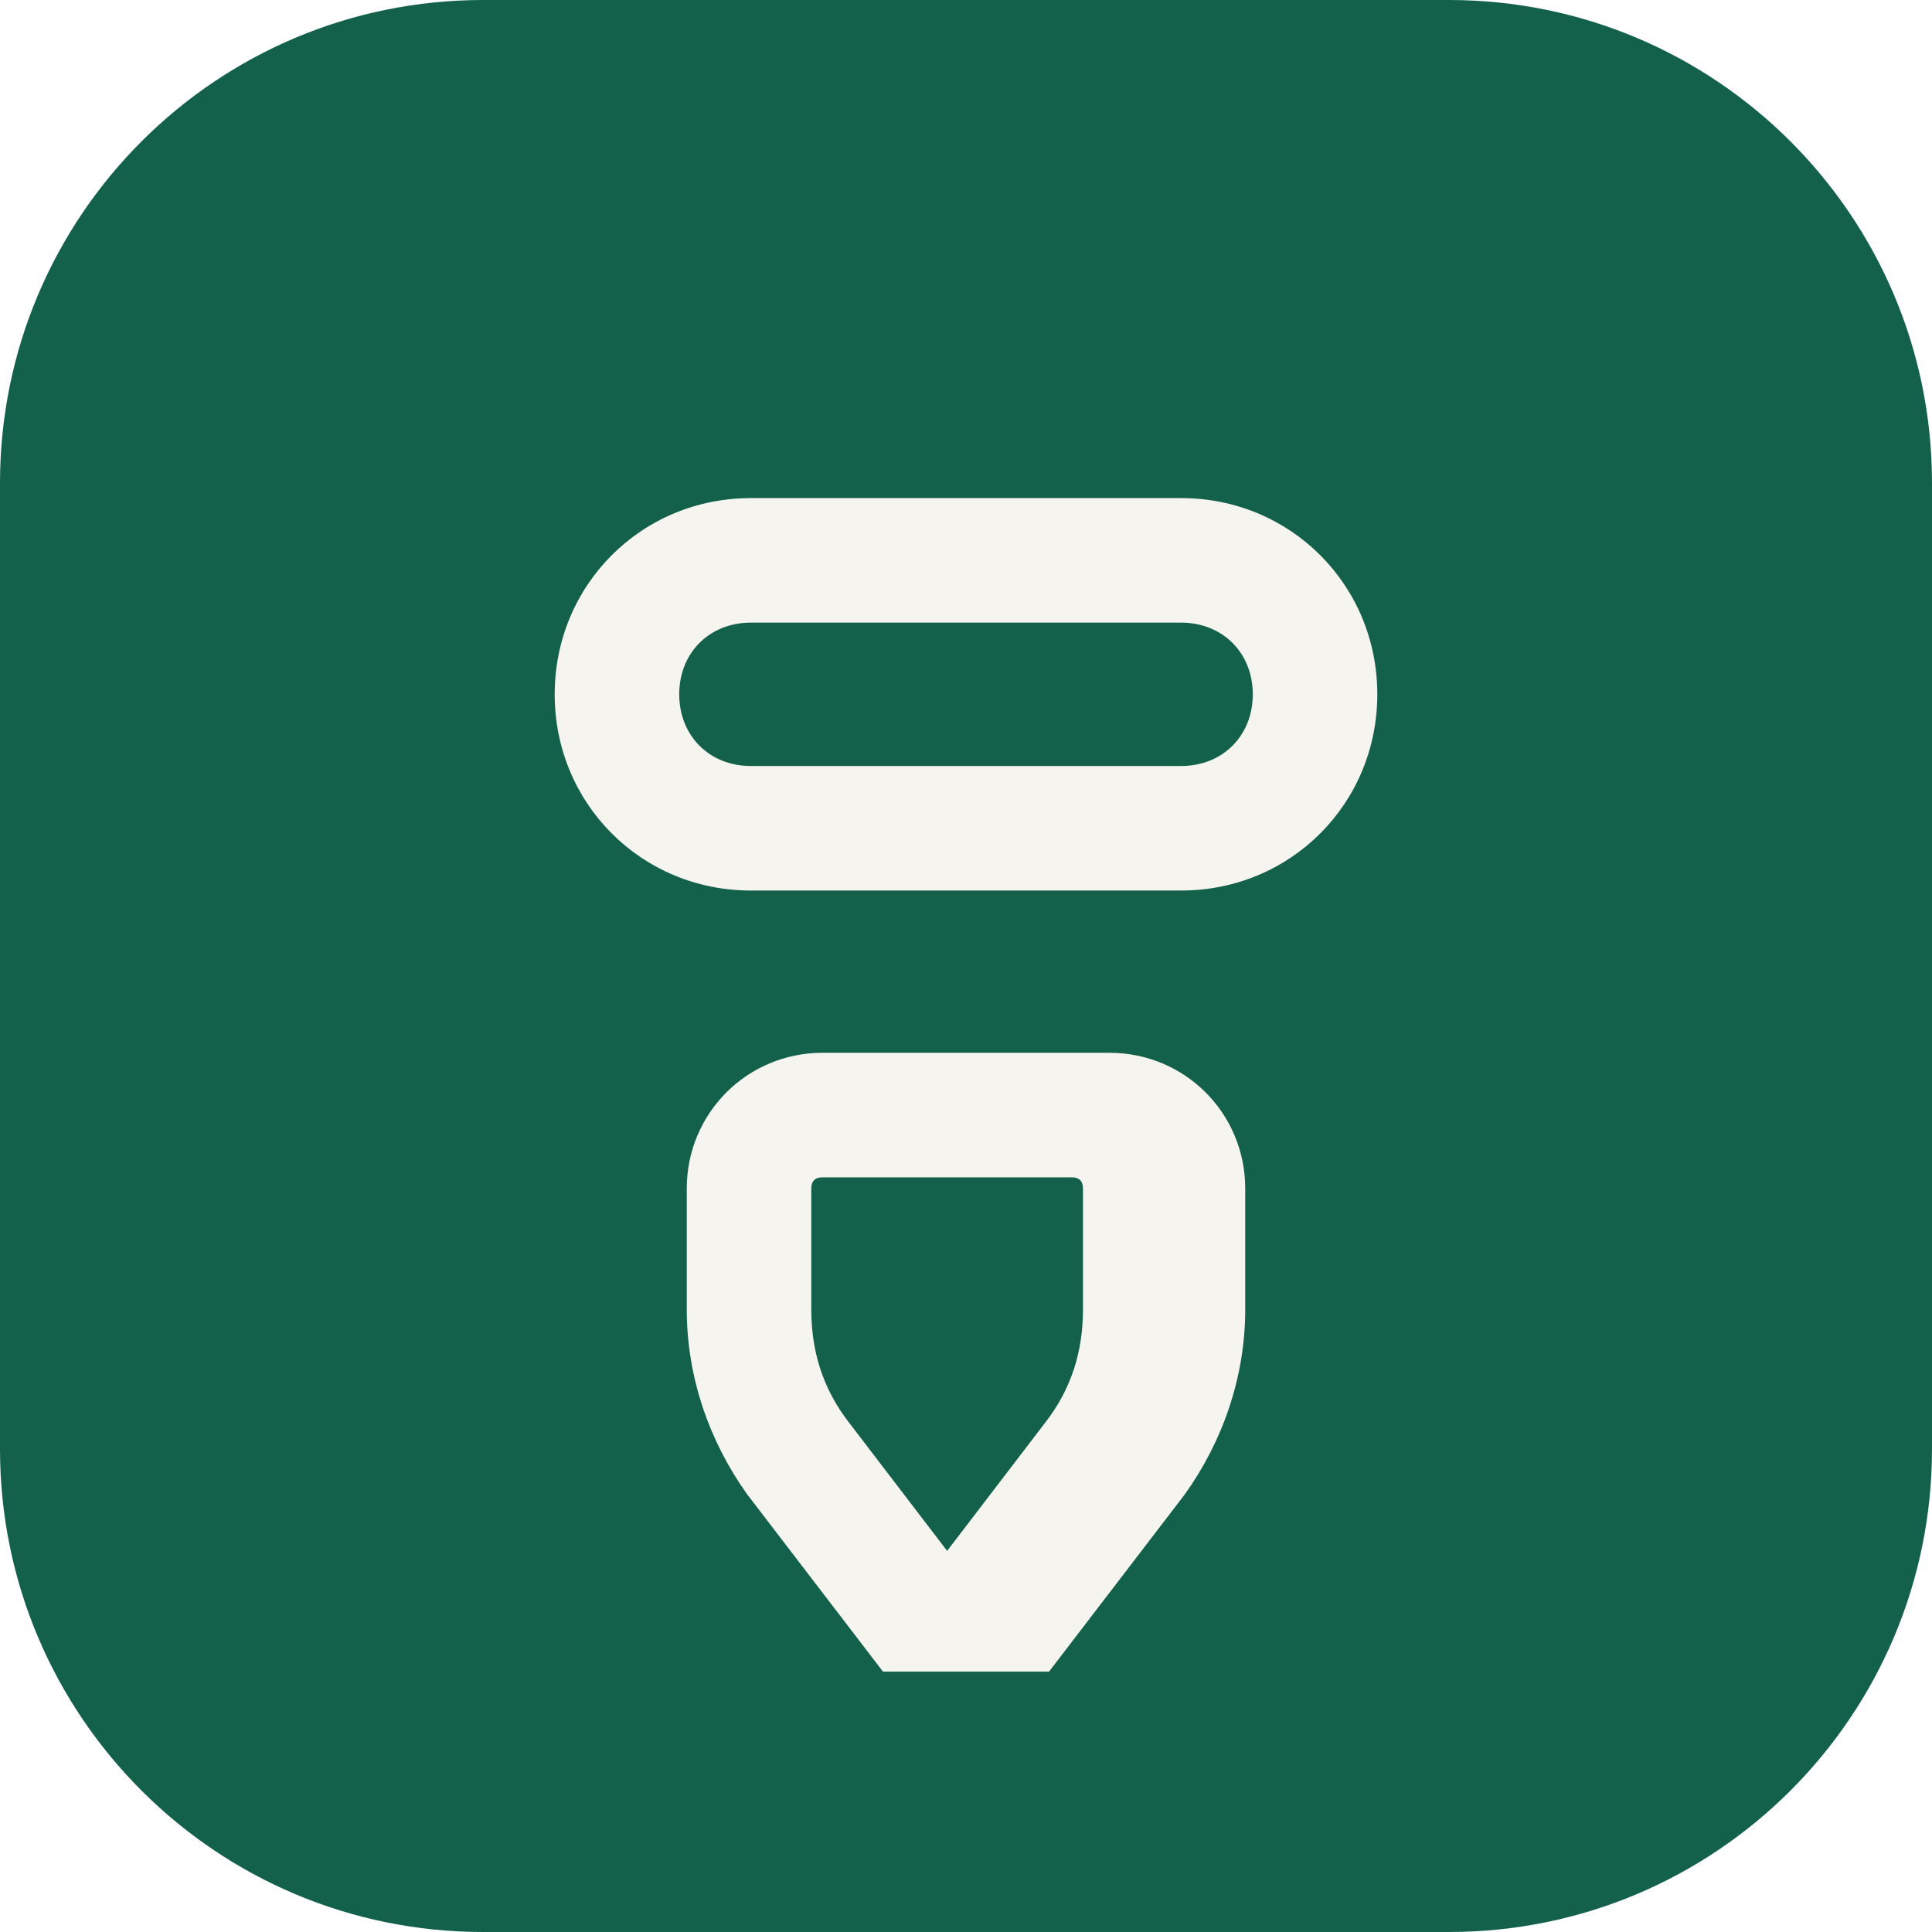
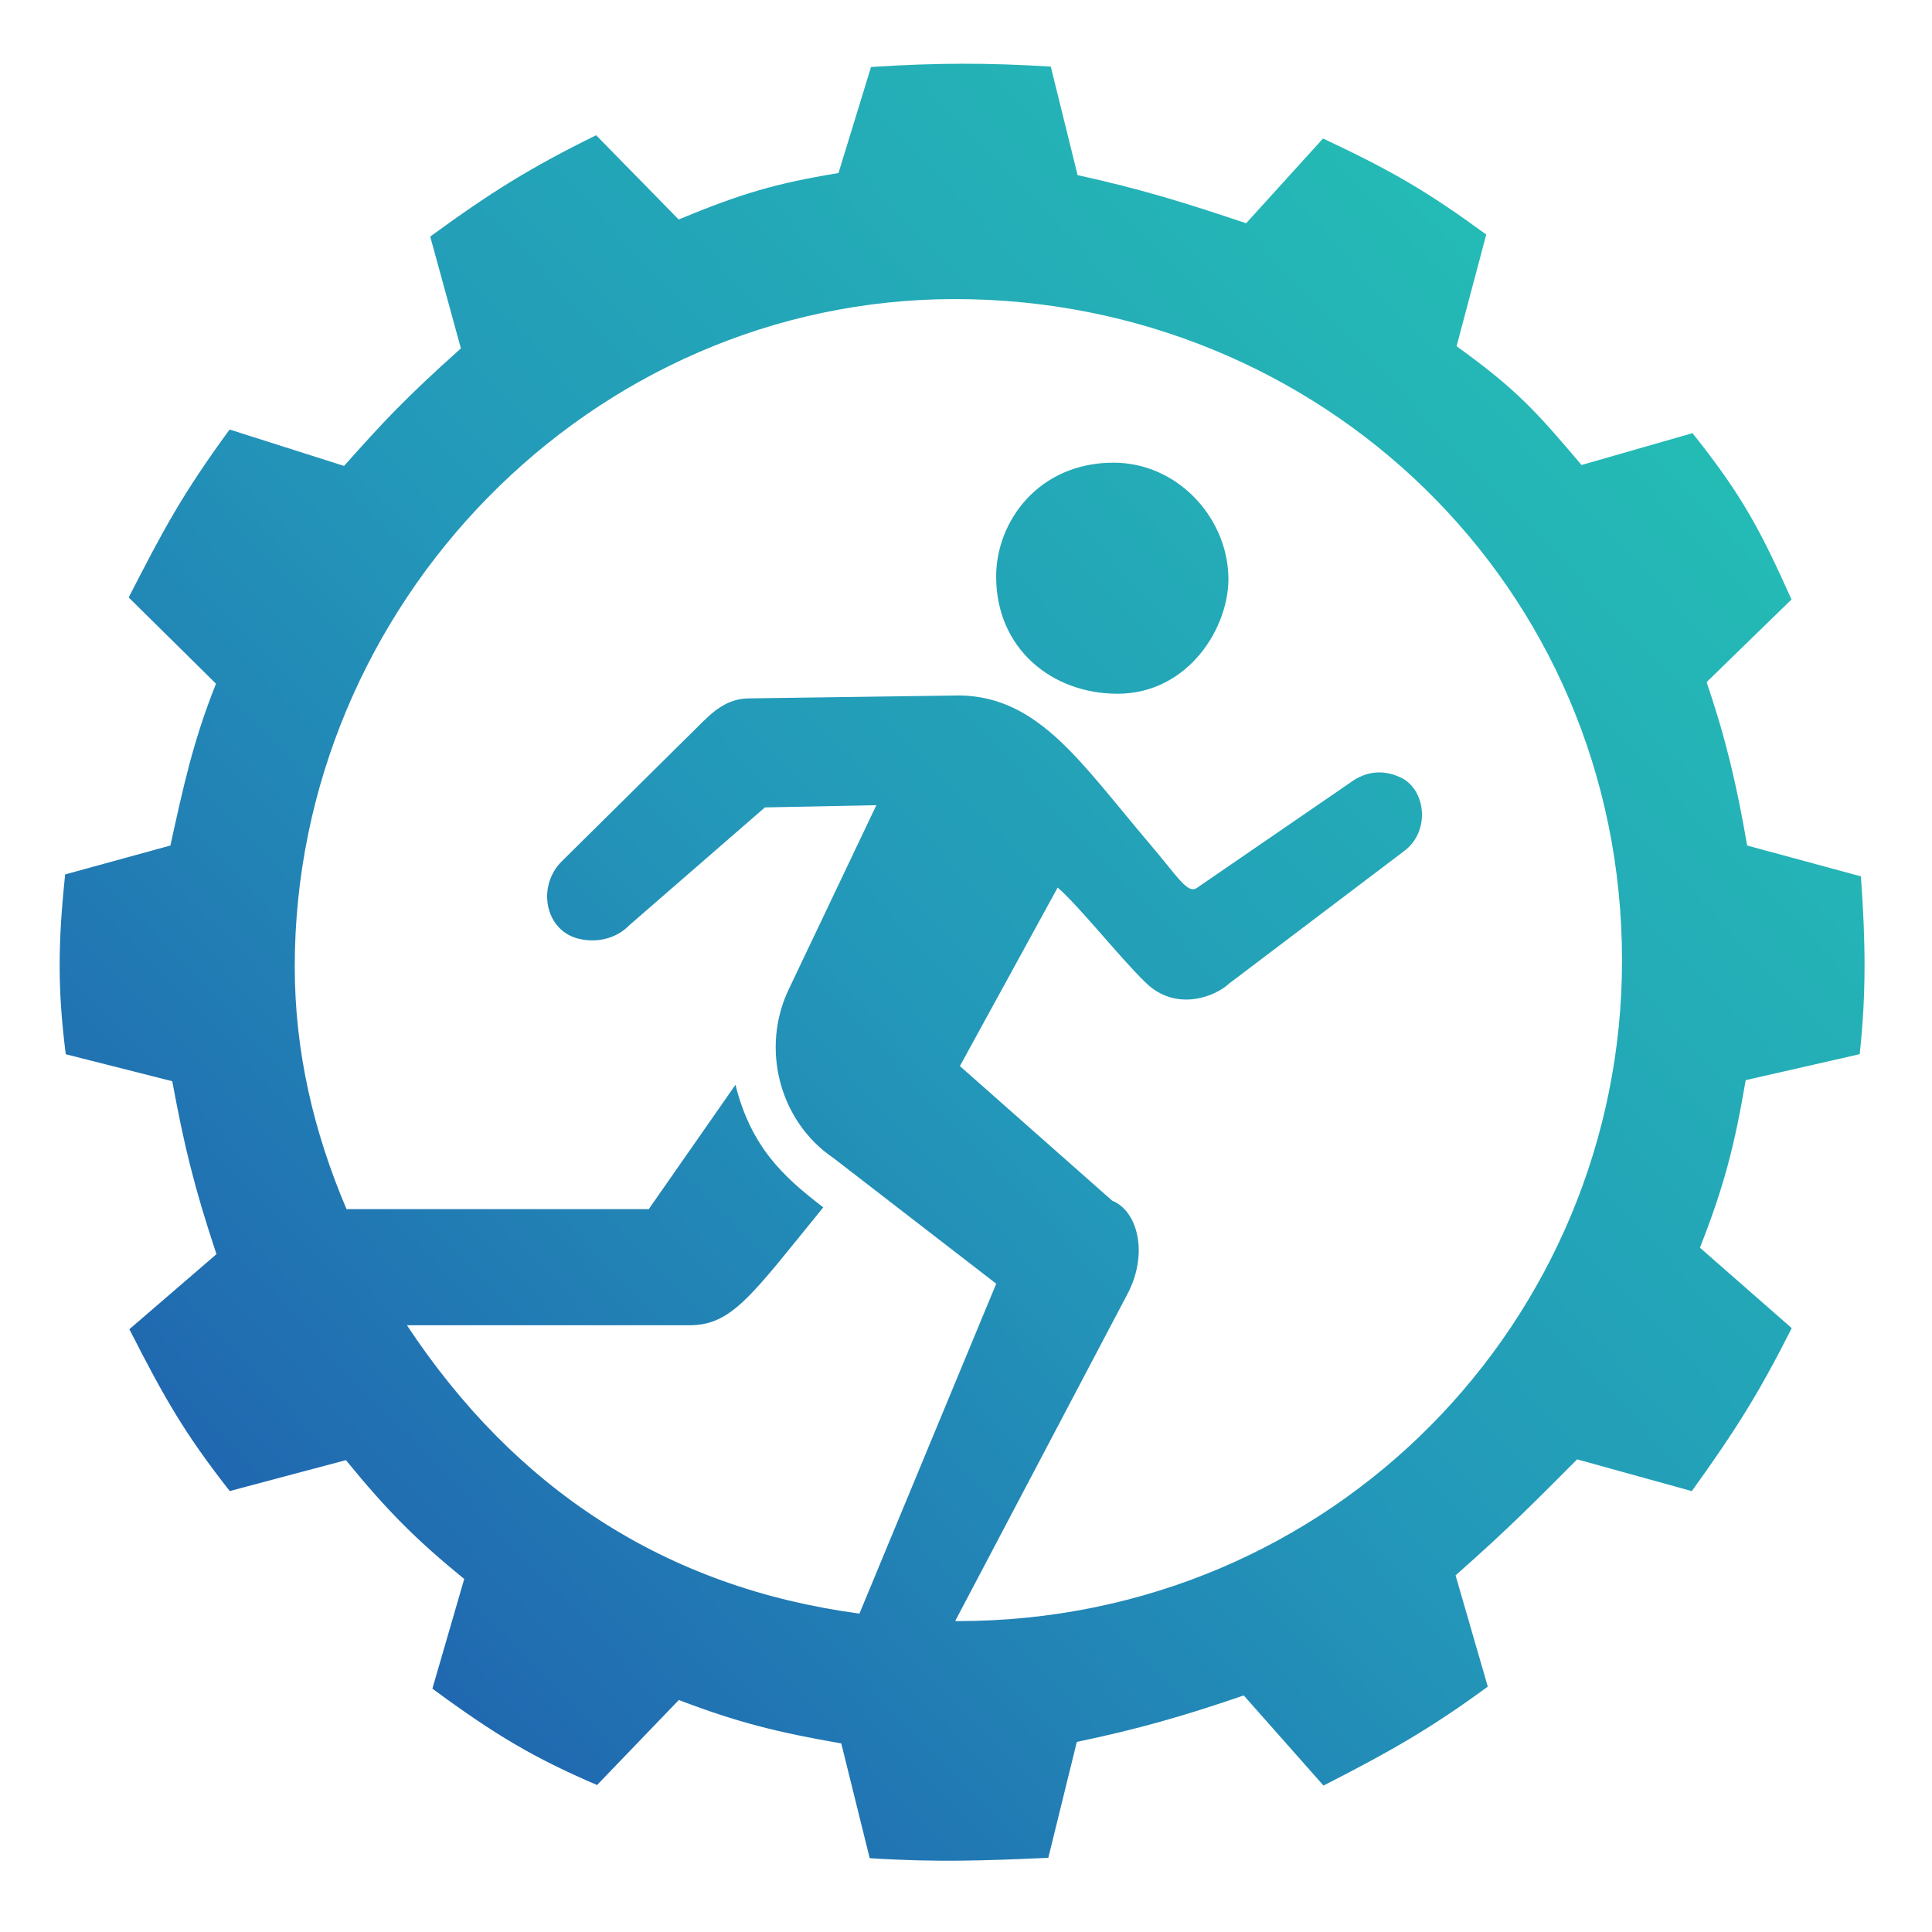
- <svg xmlns="http://www.w3.org/2000/svg" viewBox="0 0 512 512" fill="none">
-   <rect width="512" height="512" rx="128" fill="#14614b" />
-   <path d="M147 184c0-29 23-52 52-52h114c29 0 52 23 52 52s-23 52-52 52H199c-29 0-52-23-52-52Zm33 0c0 11 8 19 19 19h114c11 0 19-8 19-19s-8-19-19-19H199c-11 0-19 8-19 19Zm38 95h76c20 0 36 16 36 36v32c0 18-6 35-16 49l-36 47h-44l-36-47c-10-14-16-31-16-49v-32c0-20 16-36 36-36Zm0 33c-2 0-3 1-3 3v32c0 11 3 21 10 30l26 34 26-34c7-9 10-19 10-30v-32c0-2-1-3-3-3h-66Z" fill="#f5f4ee" />
+ <svg xmlns="http://www.w3.org/2000/svg" width="250" height="250" fill="none" viewBox="0 0 250 250">
+   <path d="m240.8 113.4-14.72-3.99c-1.34-7.77-2.74-13.81-5.25-21.14l10.99-10.7c-3.98-8.84-6.27-13.32-12.81-21.52l-14.36 4.12c-5.84-6.89-8.39-9.77-16.17-15.37l3.84-14.45c-7.59-5.54-11.98-8.13-21.12-12.43l-9.95 10.97c-8.16-2.74-13.6-4.42-21.81-6.23l-3.47-14.04c-8.23-0.51-14.76-0.5-23.26 0.05l-4.21 13.72c-8.28 1.37-12.64 2.68-20.68 6.01l-10.68-10.9c-8.5 4.18-13.6 7.37-21.47 13.11l3.97 14.47c-7.41 6.64-9.99 9.47-15.12 15.21l-14.81-4.71c-6.25 8.55-8.57 13-13.06 21.73l11.3 11.16c-3.03 7.61-4.25 13.46-5.9 20.94l-13.62 3.74c-0.95 9.02-0.97 15.02 0.08 23.27l13.78 3.49c1.53 8.26 2.8 13.6 5.72 22.38l-11.27 9.71c4.61 9.07 7.26 13.64 12.99 20.94l15.03-4c5.32 6.51 9.01 10.24 15.31 15.38l-4.12 14.19c8.13 5.99 13.09 8.94 21.31 12.47l10.58-11c7.65 2.92 12.72 4.17 21.02 5.62l3.68 14.85c8.64 0.55 14.91 0.32 23.11-0.05l3.69-15c7.87-1.64 13.77-3.32 21.6-6.01l10.32 11.66c8.74-4.45 13.97-7.46 21.26-12.8l-4.17-14.4c6.99-6.16 10.5-9.77 15.73-15.01l14.84 4.11c5.93-8.25 8.73-12.8 12.93-21.09l-11.88-10.41c3.14-7.96 4.51-13.35 5.92-21.68l14.75-3.36c0.86-7.79 0.77-14.55 0.16-23.01zm-116.9 96.37c-0.1 0-0.2-0.01-0.3-0.01l22.29-42.31c2.78-5.26 1.3-10.78-1.97-12.08l-19.71-17.42 12.65-23.1c2.81 2.42 7.98 9 11.39 12.3 3.94 3.85 9.02 1.79 10.76 0.15l22.63-17.13c3.46-2.54 2.88-7.8-0.17-9.45-2.2-1.13-4.58-1.09-6.83 0.61l-19.74 13.55c-1.22 0.88-2.5-1.43-6.14-5.7-8.91-10.48-14.28-18.96-24.48-19.19l-27.31 0.38c-3.01 0-4.84 1.83-6.69 3.68l-17.6 17.42c-3.24 3.21-2.18 9.04 2.32 10.03 2.44 0.55 4.88-0.15 6.45-1.79l17.53-15.23 14.42-0.29-11.3 23.75c-3.7 7.64-1.3 17.16 5.79 21.94l21.02 16.23-17.7 42.69c-25.13-3.37-44.56-16.15-58.55-37.31h36.5c5.56 0 8.01-3.76 17.37-15.26-5.19-3.97-9.34-7.81-11.36-15.86l-11.22 16.09h-39.11c-4.24-9.96-6.7-20.35-6.7-31.38 0-46.8 38.26-86.38 85.44-86.38 47.17 0 86.31 37.01 86.31 85.6 0 46.48-37.38 85.47-85.99 85.47z" fill="url(#paint0_linear_590_10286)" />
+   <path d="m144.1 59.87c-9.7 0-15.2 7.59-15.2 14.74 0 9.3 7.19 15.16 15.71 15.16 9.19 0 14.57-8.69 14.34-15.26-0.25-7.72-6.7-14.64-14.85-14.64z" fill="url(#paint0_linear_590_10286)" />
+   <defs>
+     <linearGradient id="paint0_linear_590_10286" x1="28.71" x2="206.1" y1="207" y2="38.15" gradientUnits="userSpaceOnUse">
+       <stop stop-color="#2063AF" offset="0" />
+       <stop stop-color="#2398B9" offset=".484" />
+       <stop stop-color="#24BCB5" offset="1" />
+     </linearGradient>
+   </defs>
</svg>
